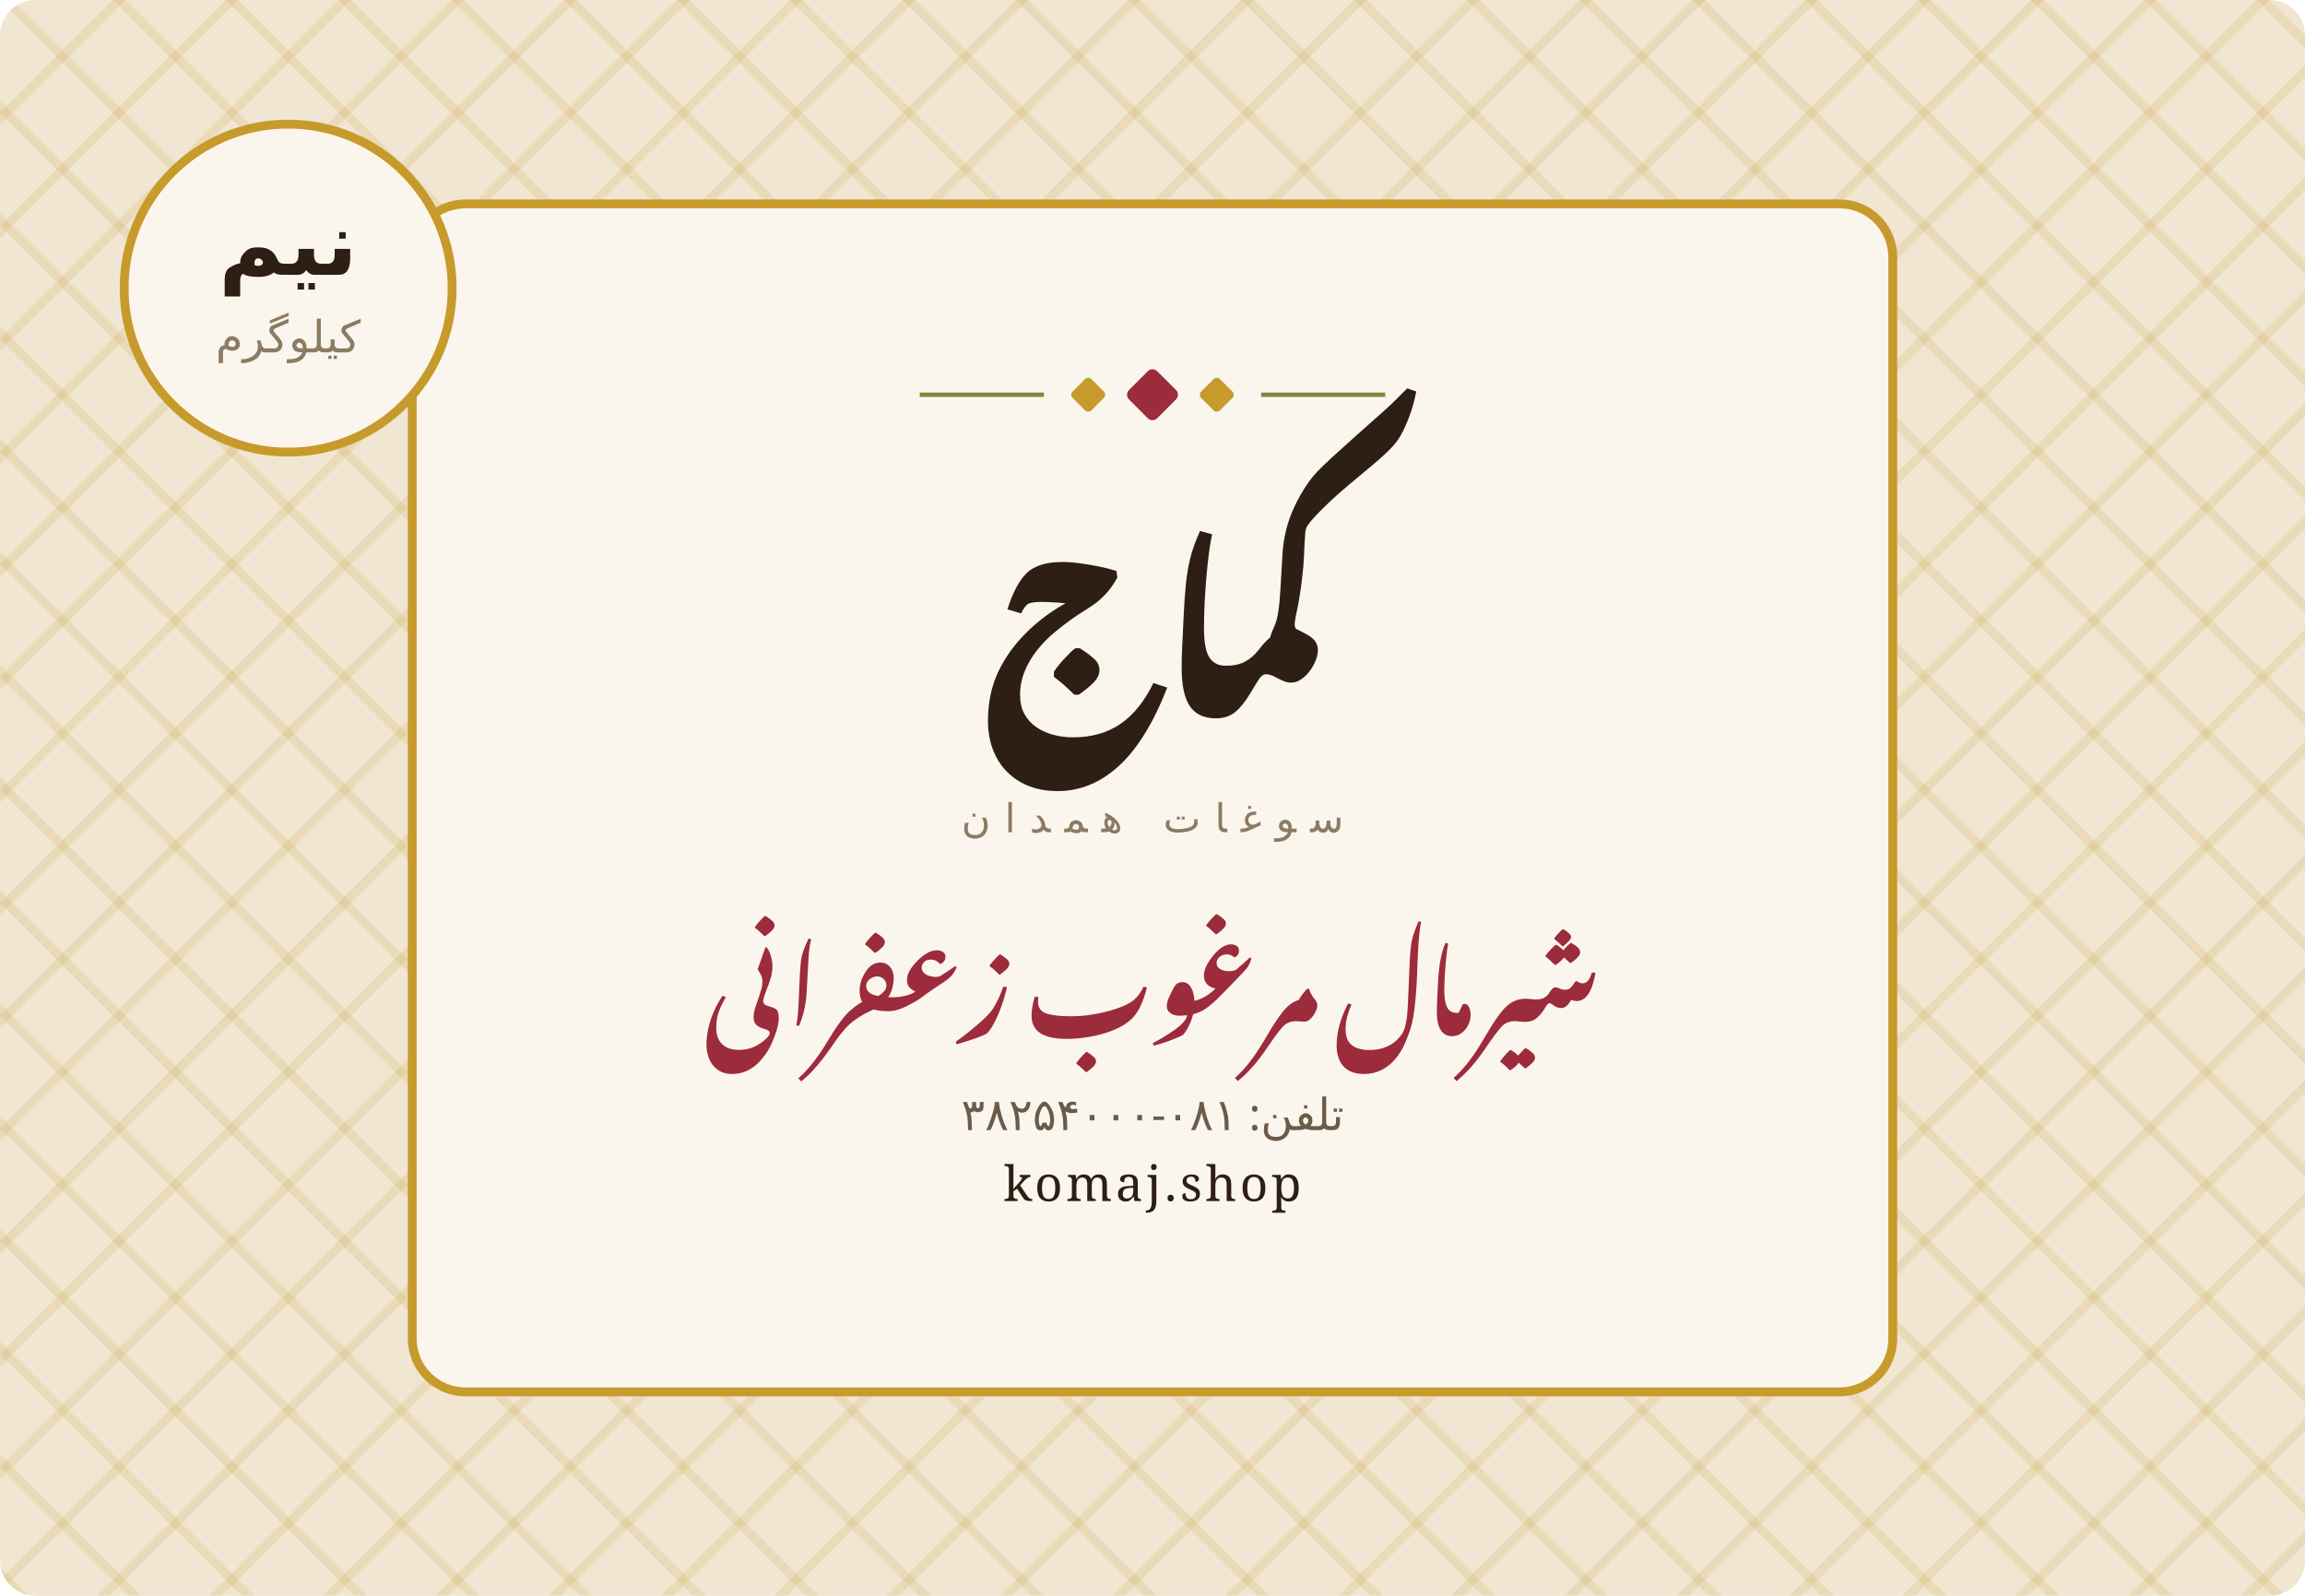
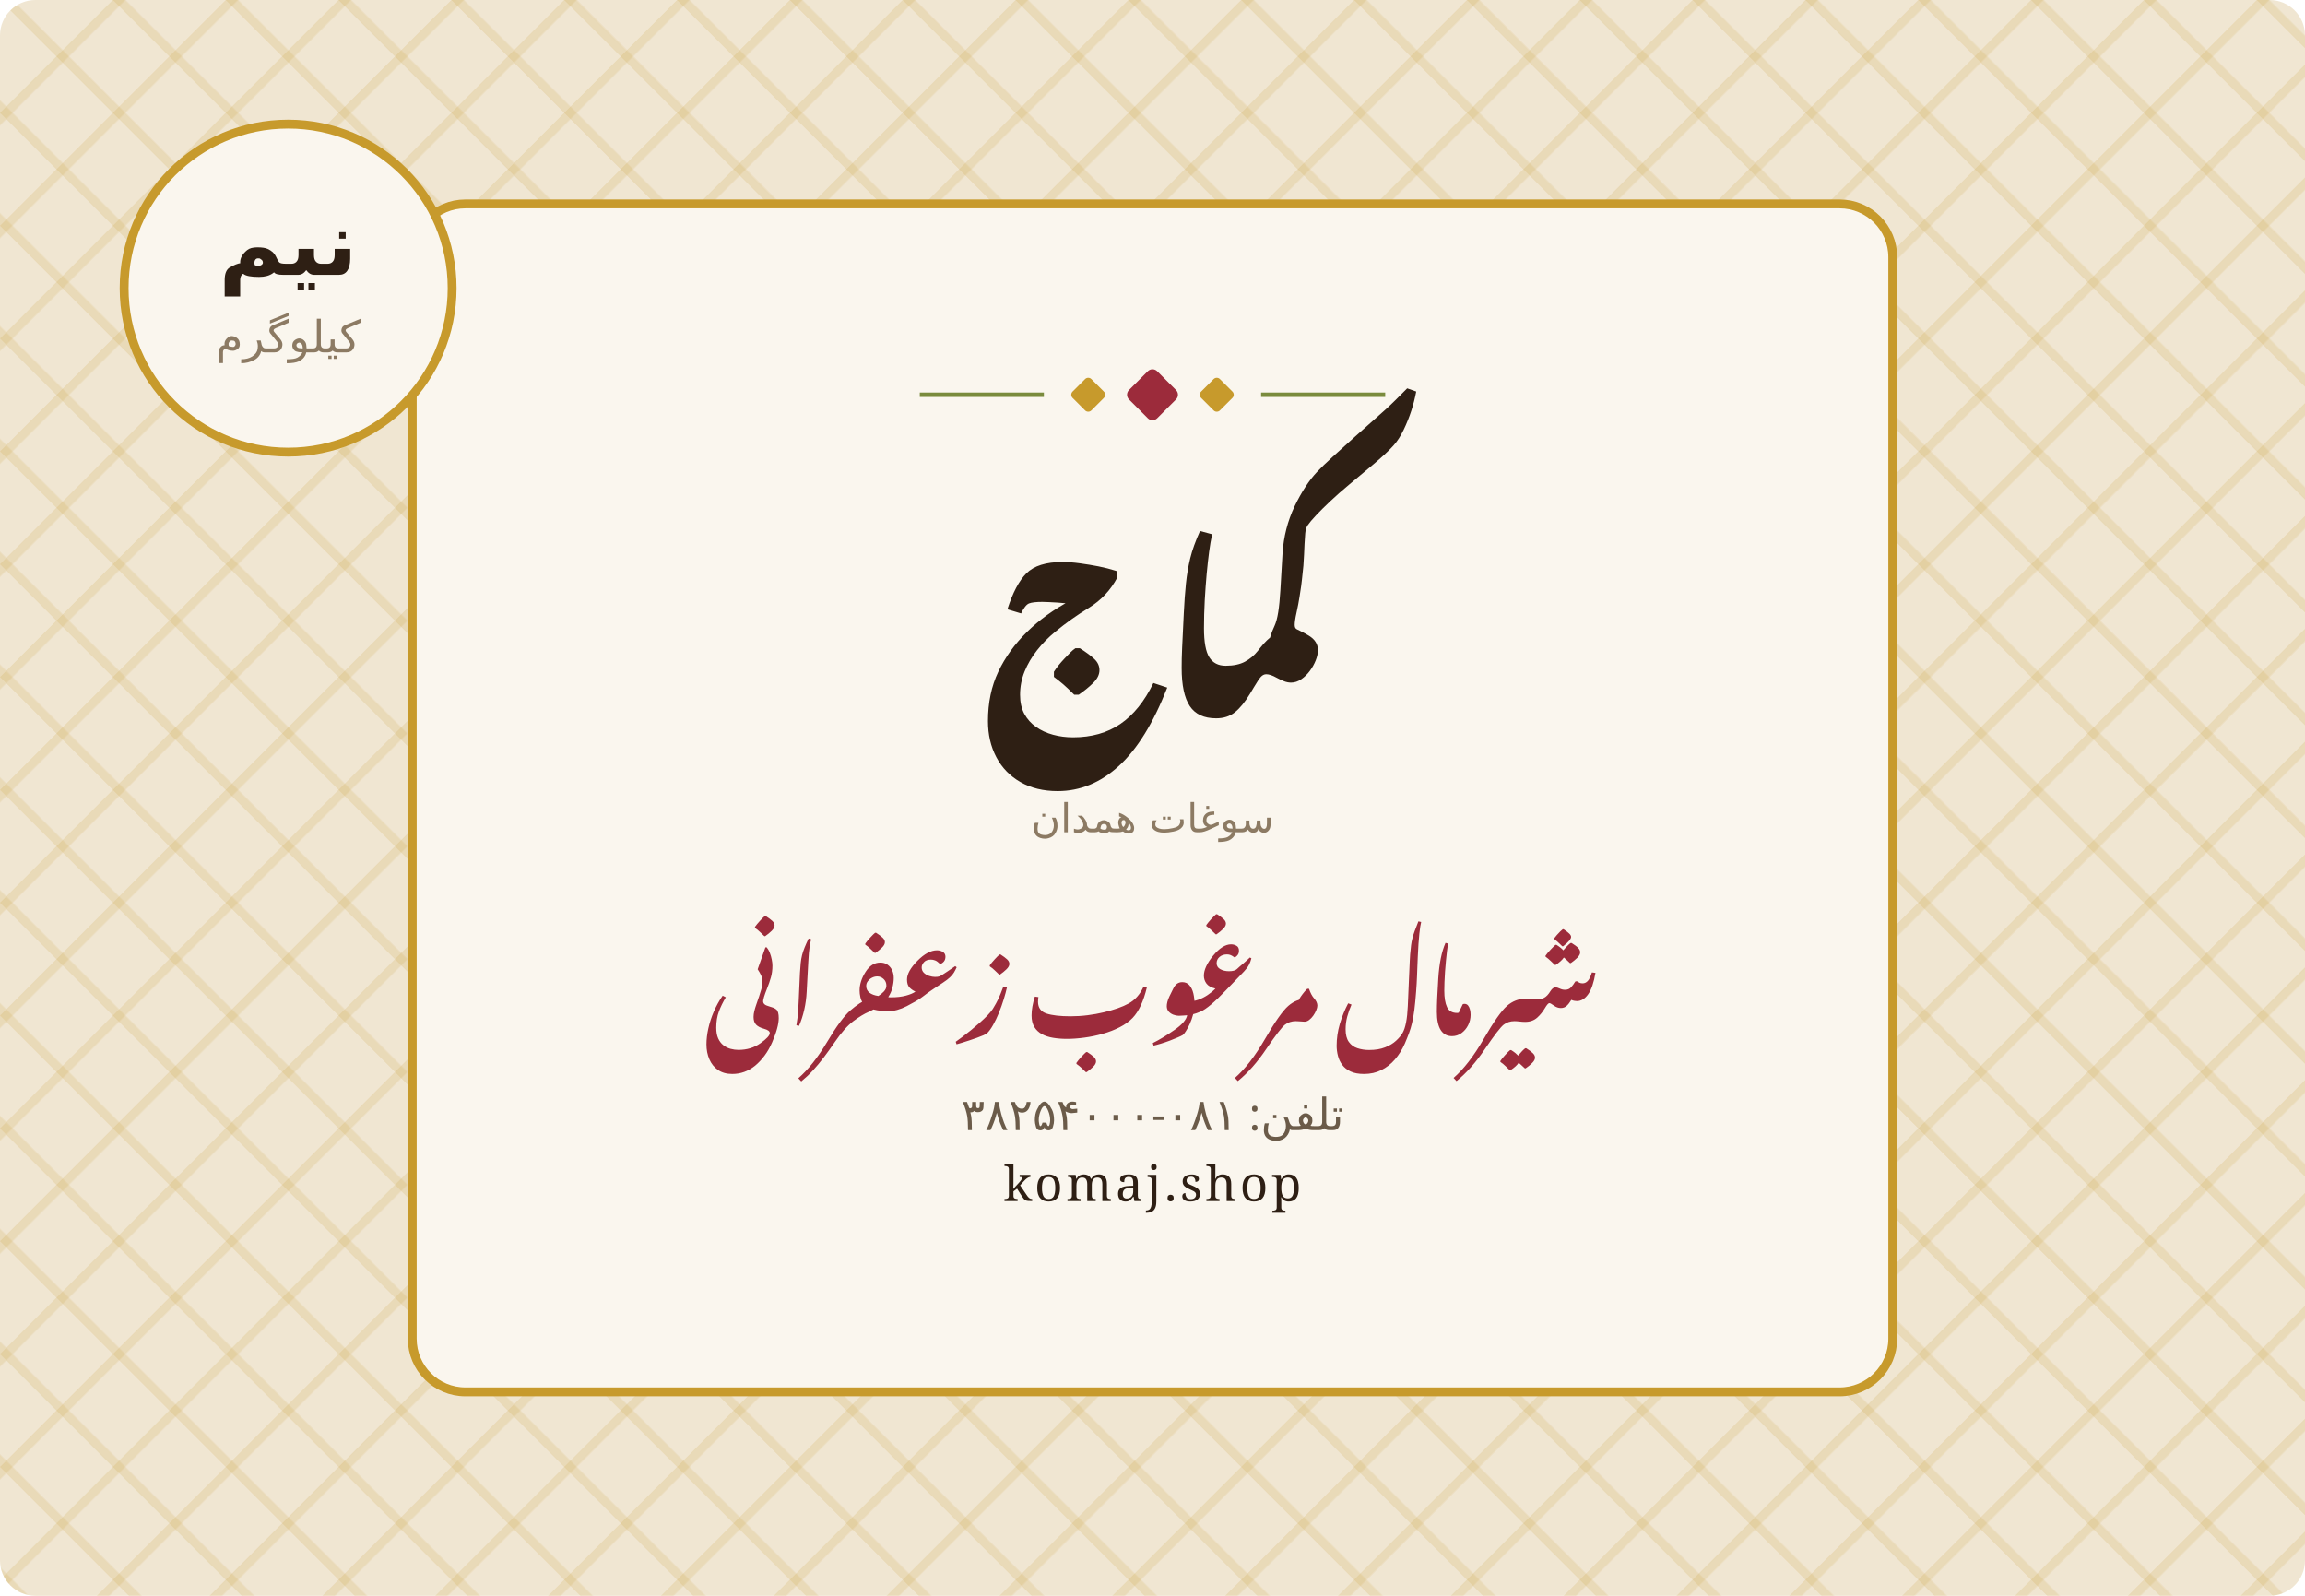
<svg xmlns="http://www.w3.org/2000/svg" width="1040" height="720" viewBox="0 0 1040 720">
  <defs>
    <pattern id="hatch45" width="36" height="36" patternUnits="userSpaceOnUse" patternTransform="rotate(45)">
      <rect width="4" height="36" fill="#C79A2C" fill-opacity="0.16" />
    </pattern>
    <pattern id="hatch135" width="36" height="36" patternUnits="userSpaceOnUse" patternTransform="rotate(-45)">
      <rect width="4" height="36" fill="#C79A2C" fill-opacity="0.16" />
    </pattern>
    <clipPath id="lid">
      <rect width="1040" height="720" rx="16" />
    </clipPath>
  </defs>
  <rect width="1040" height="720" rx="16" fill="#F0E6D2" />
  <g clip-path="url(#lid)">
    <rect width="1040" height="720" fill="url(#hatch45)" />
    <rect width="1040" height="720" fill="url(#hatch135)" />
  </g>
  <rect x="186.0" y="92.0" width="668.0" height="536.0" rx="24" fill="#FAF6EE" stroke="#C79A2C" stroke-width="4" />
  <rect x="415.0" y="177.1" width="56.0" height="2.0" fill="#7A8B3D" />
  <rect x="569.0" y="177.1" width="56.0" height="2.0" fill="#7A8B3D" />
  <rect x="-6.00" y="-6.00" width="12.00" height="12.00" fill="#C79A2C" rx="2.0" transform="translate(491.0,178.1) rotate(45)" />
  <rect x="-9.00" y="-9.00" width="18.00" height="18.00" fill="#9C2B3B" rx="3.0" transform="translate(520.0,178.1) rotate(45)" />
  <rect x="-6.00" y="-6.00" width="12.00" height="12.00" fill="#C79A2C" rx="2.0" transform="translate(549.0,178.1) rotate(45)" />
  <text x="520.0" y="324.1" text-anchor="middle" font-family="'Noto Nastaliq Urdu', serif" font-size="88.0" fill="#2E1F14" font-weight="700" direction="rtl">کماج</text>
-   <text x="520.0" y="375.5" text-anchor="middle" font-family="'Vazirmatn', sans-serif" font-size="18.0" fill="#8C7A63" letter-spacing="6.30" direction="rtl">سوغات همدان</text>
+   <text x="520.0" y="375.5" text-anchor="middle" font-family="'Vazirmatn', sans-serif" font-size="18.0" fill="#8C7A63" direction="rtl">سوغات همدان</text>
  <text x="520.0" y="467.5" text-anchor="middle" font-family="'Noto Nastaliq Urdu', serif" font-size="46.0" fill="#9C2B3B" direction="rtl">شیرمال مرغوب زعفرانی</text>
  <text x="520.0" y="509.9" text-anchor="middle" font-family="'Vazirmatn', sans-serif" font-size="20.0" fill="#6B5B49" direction="rtl">تلفن: ۰۸۱-۳۸۲۵۴۰۰۰</text>
  <text x="520.0" y="541.9" text-anchor="middle" font-family="'Marcellus', serif" font-size="22.0" fill="#2E1F14" letter-spacing="1.54">komaj.shop</text>
  <circle cx="130.0" cy="130.0" r="74" fill="#FAF6EE" stroke="#C79A2C" stroke-width="4" />
  <text x="130.0" y="124.0" text-anchor="middle" font-family="'Vazirmatn', sans-serif" font-size="40.0" fill="#2E1F14" font-weight="800" direction="rtl">نیم</text>
  <text x="130.0" y="159.0" text-anchor="middle" font-family="'Vazirmatn', sans-serif" font-size="20.0" fill="#8C7A63" direction="rtl">کیلوگرم</text>
</svg>
